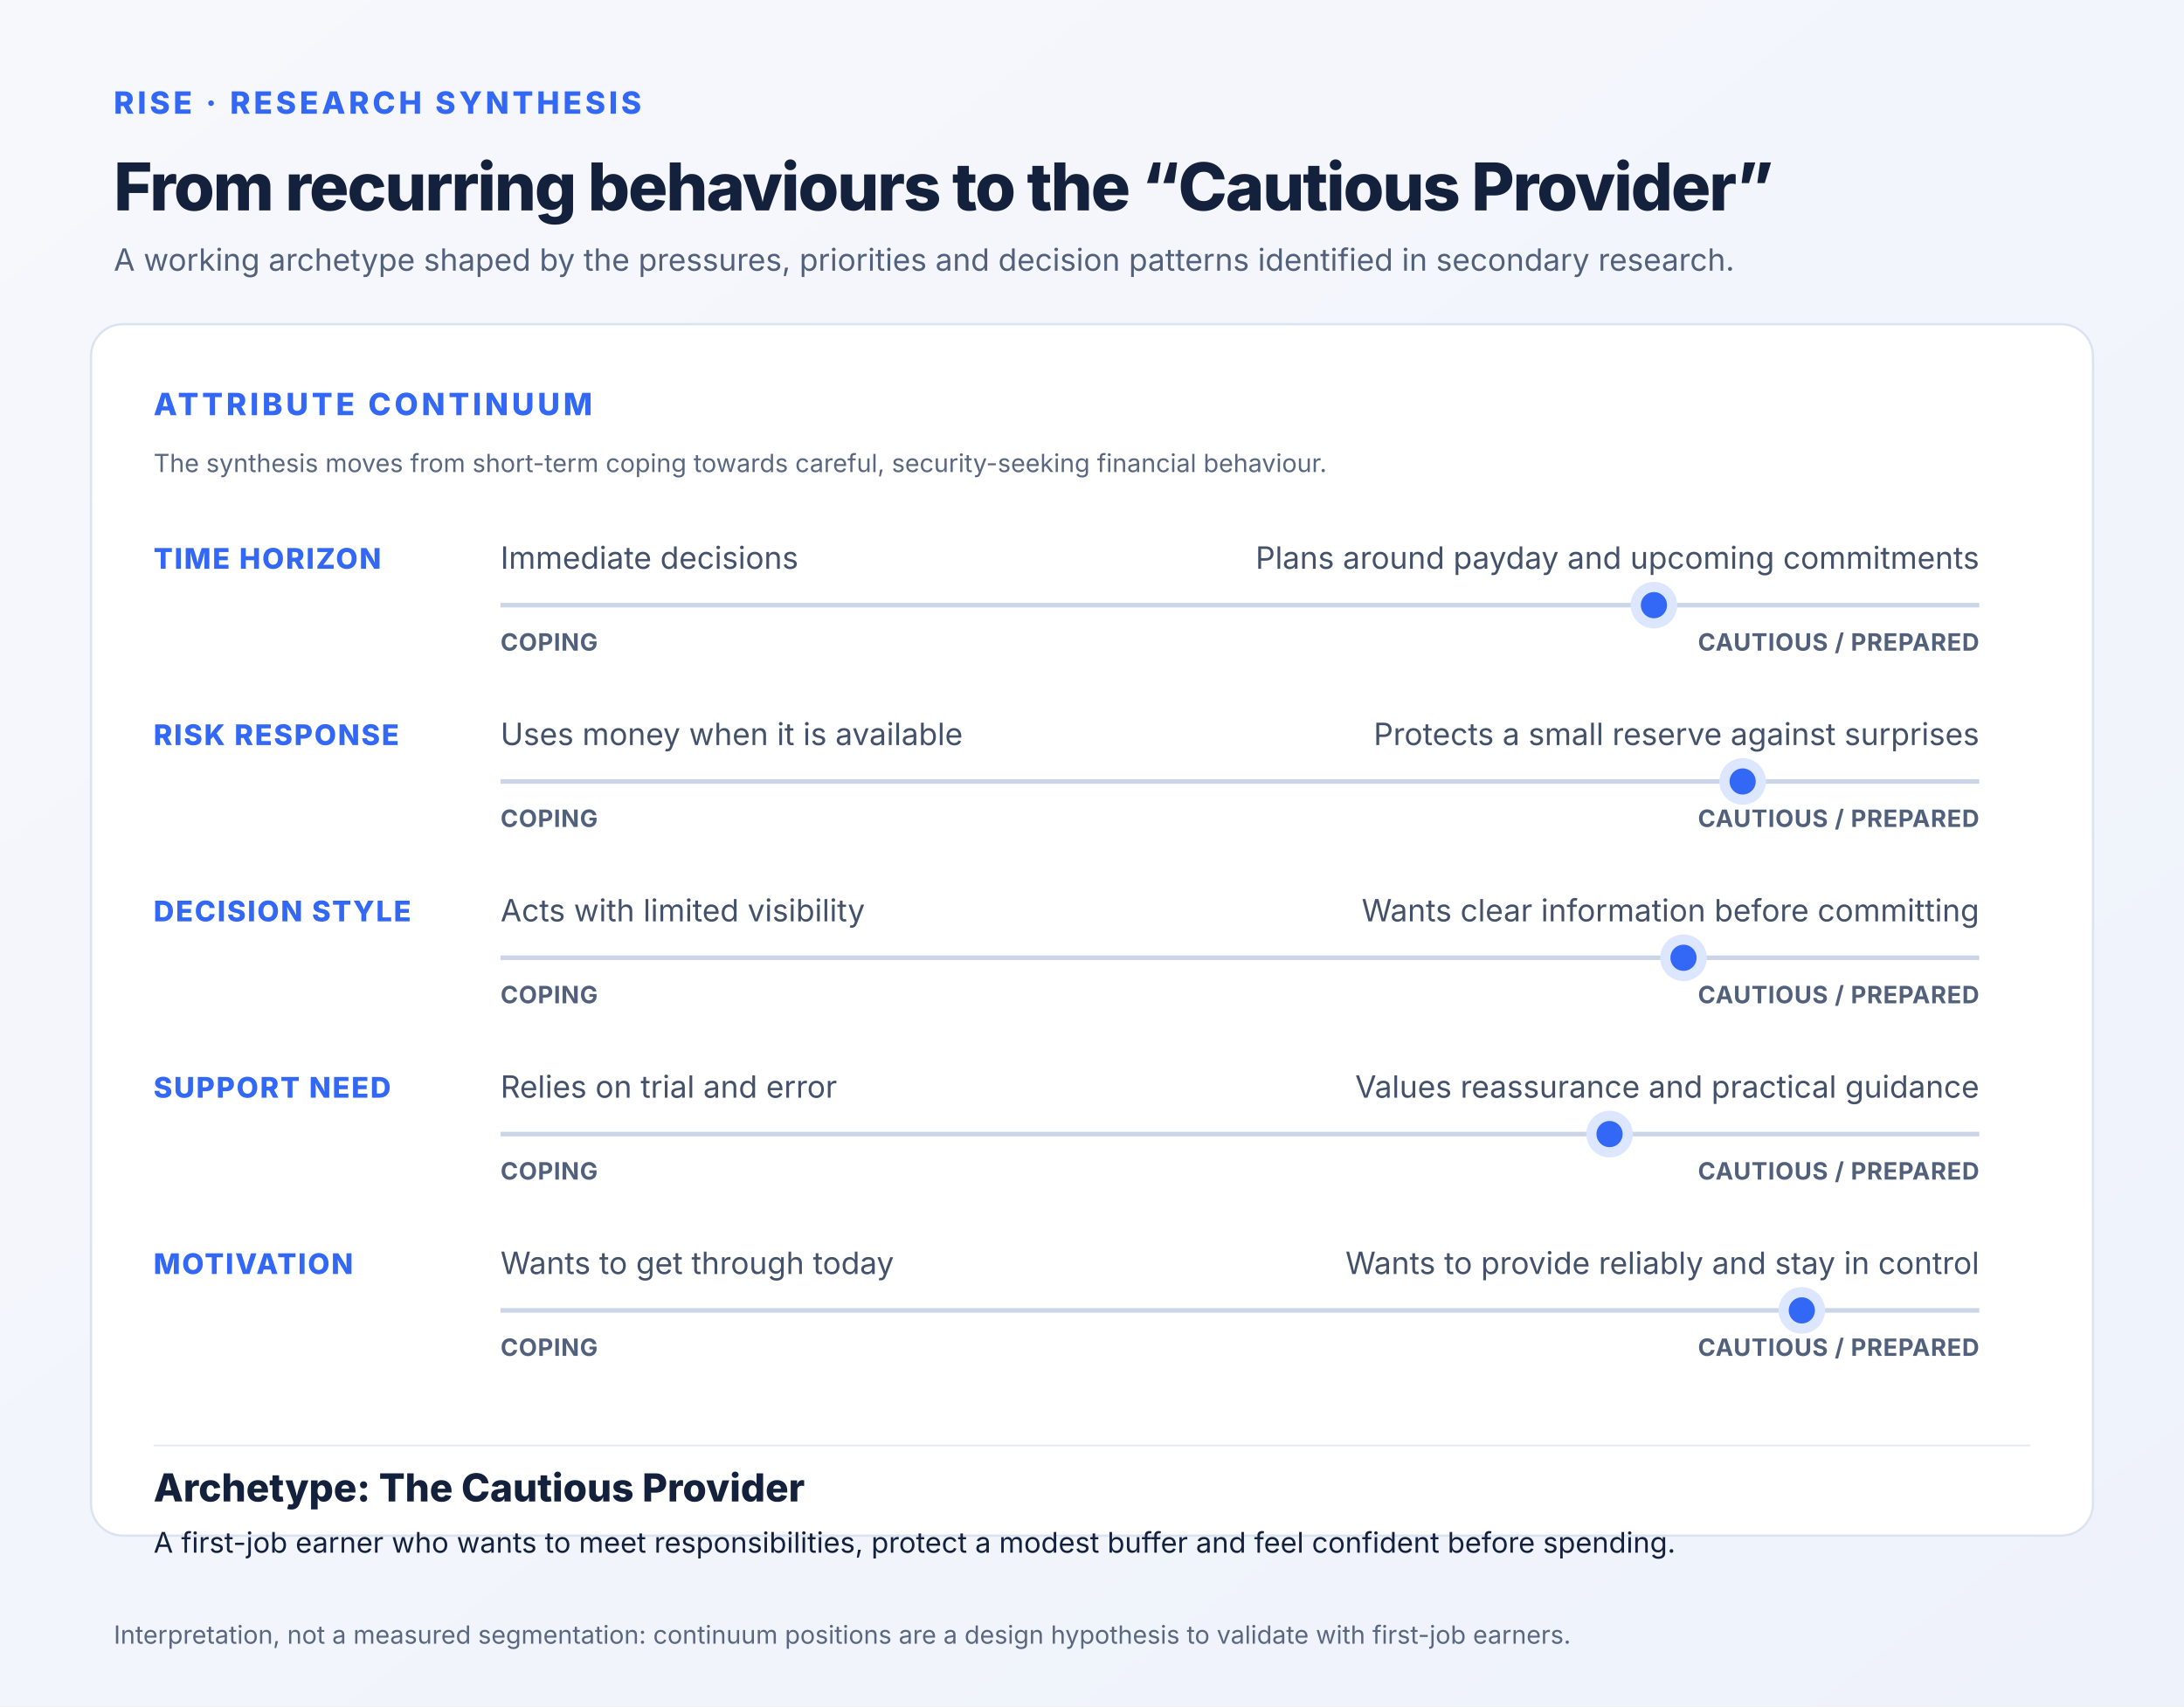
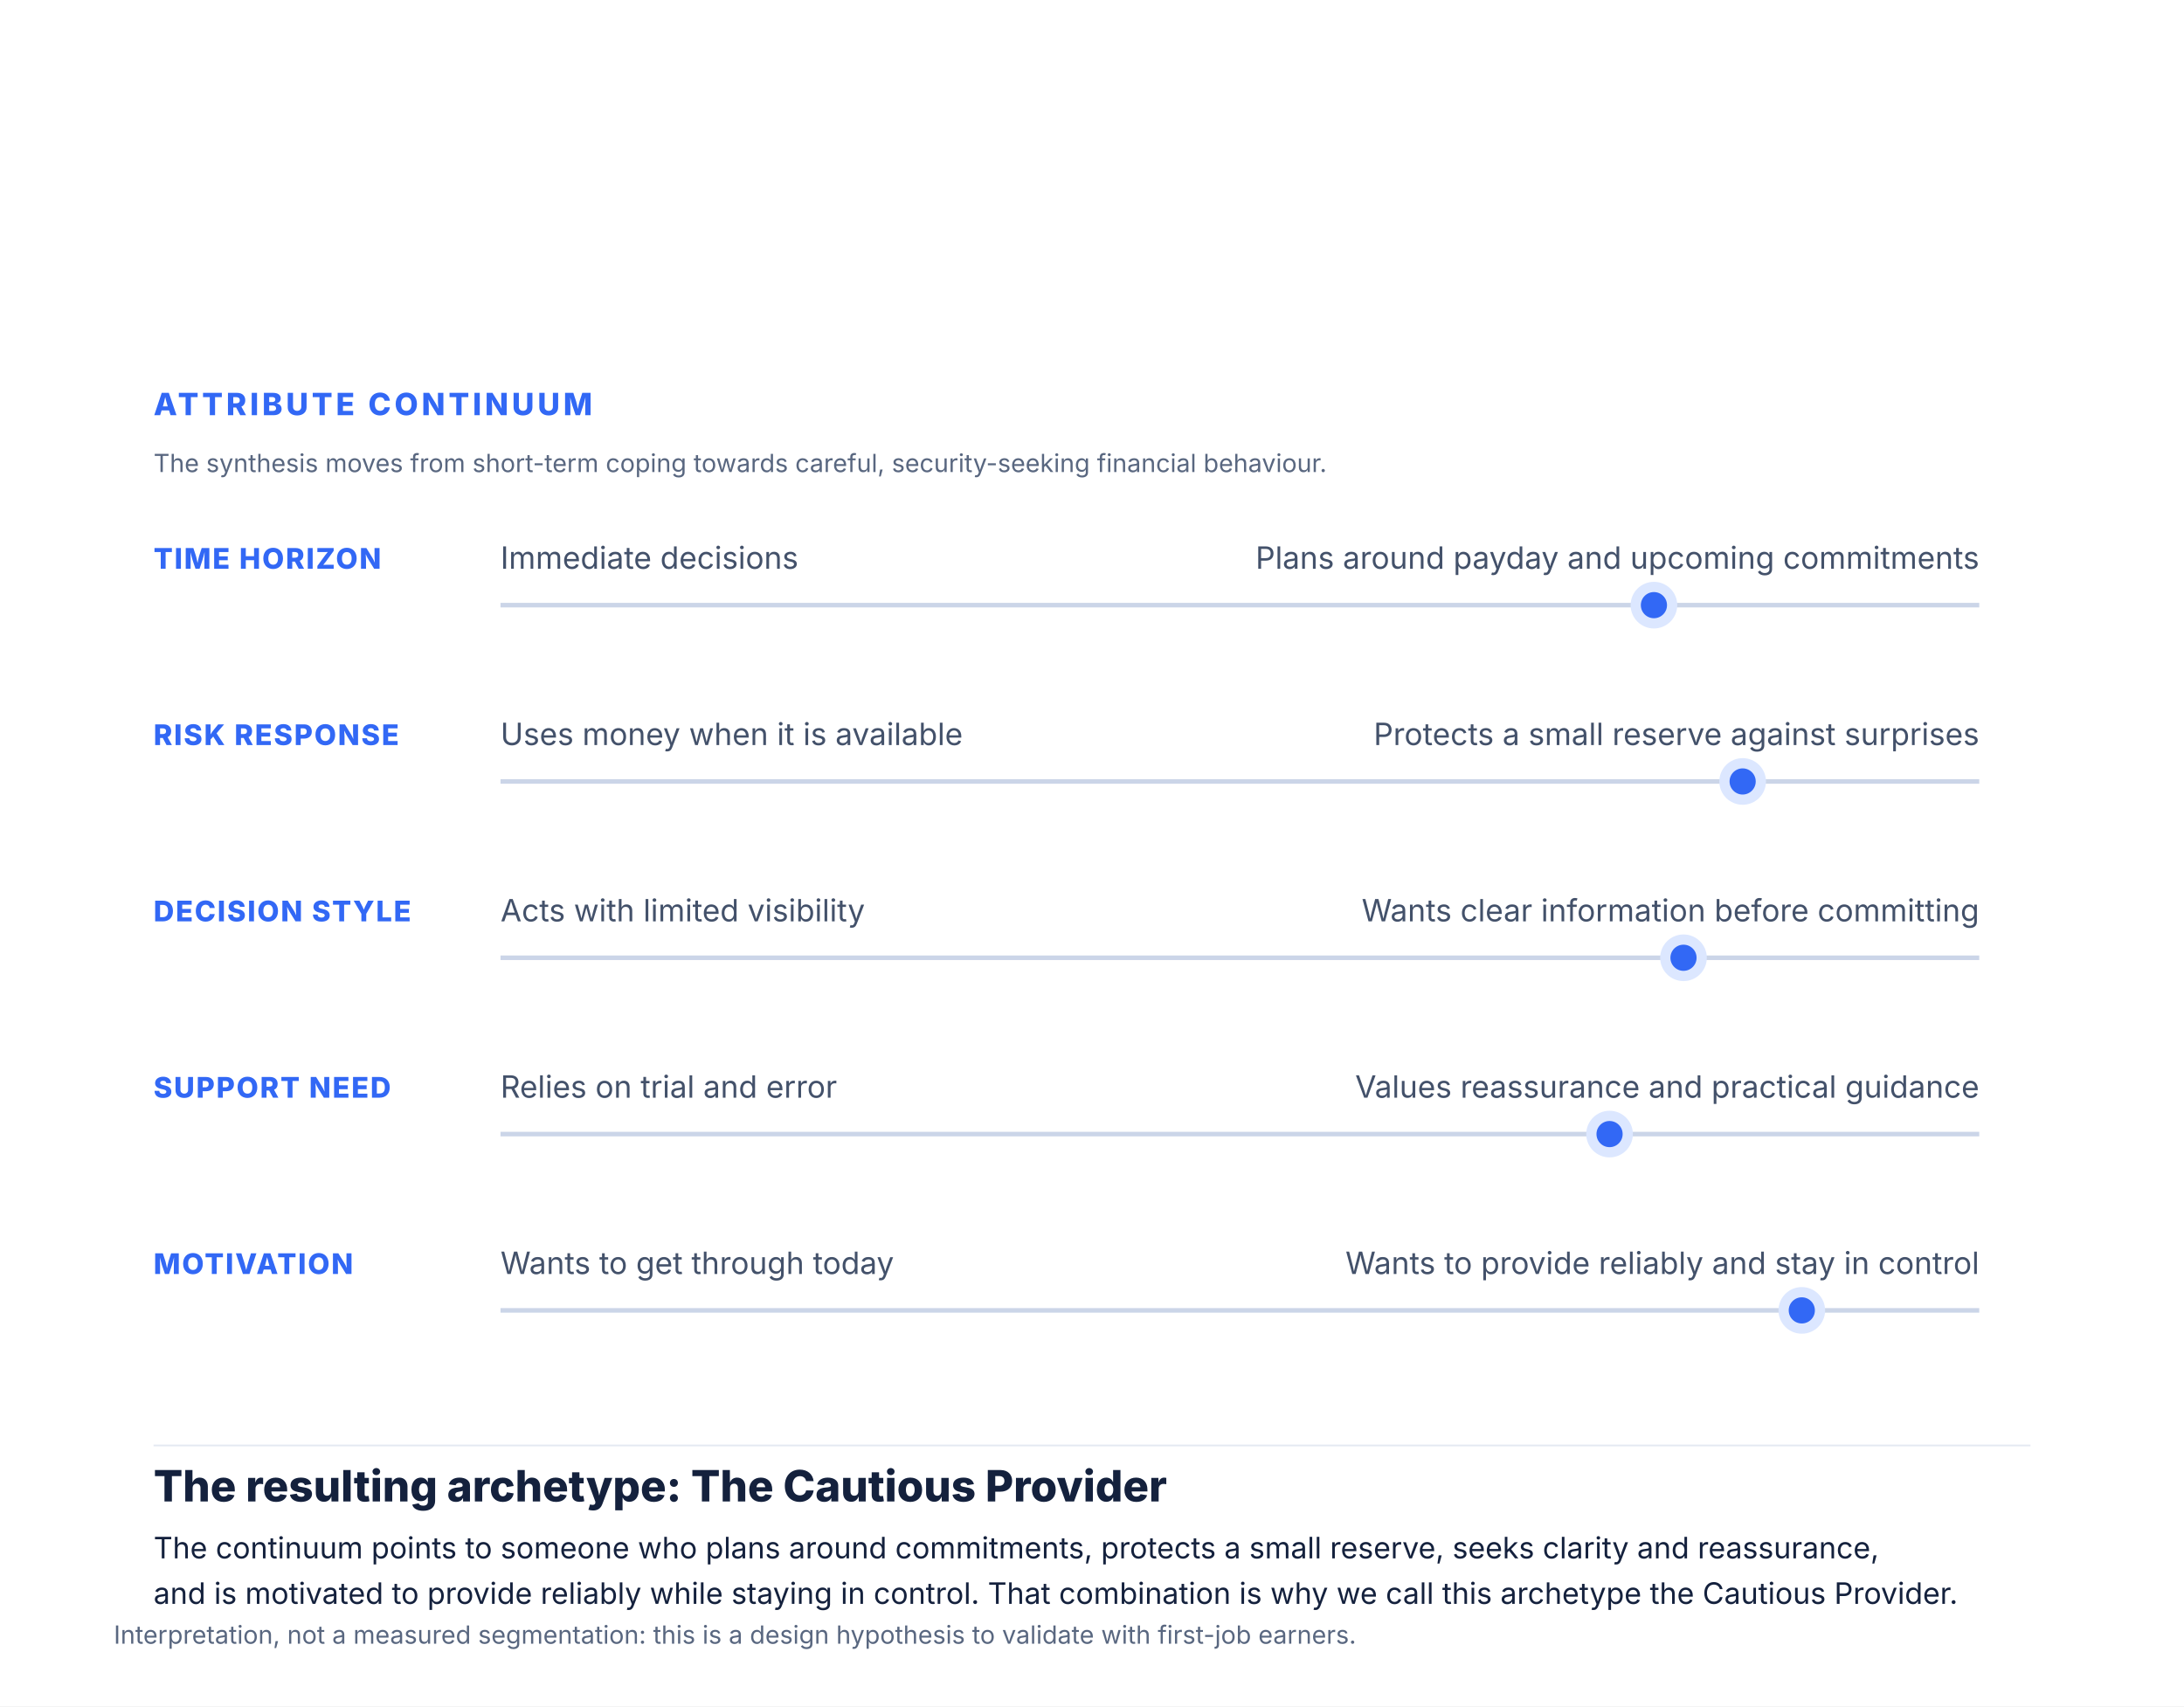
<svg xmlns="http://www.w3.org/2000/svg" width="1920" height="1500" viewBox="0 0 1920 1500">
  <defs>
    <linearGradient id="bg" x1="0" y1="0" x2="1" y2="1">
      <stop stop-color="#f7f8fc" />
      <stop offset="1" stop-color="#eef2fb" />
    </linearGradient>
    <style>
text{font-family:Inter,Arial,sans-serif;fill:#14213d}.eyebrow{font-size:27px;font-weight:800;letter-spacing:3px;fill:#3268f5}.title{font-size:58px;font-weight:800;letter-spacing:-1.5px}.sub{font-size:27px;fill:#52617b}.label{font-size:25px;font-weight:800;letter-spacing:1.4px;fill:#3268f5}.body{font-size:27px;fill:#43516a}.small{font-size:22px;fill:#596780}.line{stroke:#cbd5e8;stroke-width:4}.end{font-size:21px;font-weight:700;fill:#52617b;letter-spacing:.5px}
</style>
  </defs>
-   <rect width="1920" height="1500" fill="url(#bg)" />
+   <rect width="1920" height="1500" fill="#ffffff" />
  <text x="100" y="100" class="eyebrow">RISE · RESEARCH SYNTHESIS</text>
  <text x="100" y="185" class="title">From recurring behaviours to the “Cautious Provider”</text>
  <text x="100" y="238" class="sub">A working archetype shaped by the pressures, priorities and decision patterns identified in secondary research.</text>
-   <rect x="80" y="285" width="1760" height="1065" rx="28" fill="#fff" stroke="#dce3f0" stroke-width="2" />
+   <rect x="0" y="0" width="1920" height="1500" fill="#ffffff" />
  <text x="135" y="365" class="eyebrow">ATTRIBUTE CONTINUUM</text>
  <text x="135" y="415" class="small">The synthesis moves from short-term coping towards careful, security-seeking financial behaviour.</text>
  <text x="135" y="500" class="label">TIME HORIZON</text>
  <text x="440" y="500" class="body">Immediate decisions</text>
  <text x="1740" y="500" text-anchor="end" class="body">Plans around payday and upcoming commitments</text>
  <line x1="440" y1="532" x2="1740" y2="532" class="line" />
  <circle cx="1454.0" cy="532" r="16" fill="#3268f5" stroke="#dce7ff" stroke-width="9" />
-   <text x="440" y="572" class="end">COPING</text>
-   <text x="1740" y="572" text-anchor="end" class="end">CAUTIOUS / PREPARED</text>
  <text x="135" y="655" class="label">RISK RESPONSE</text>
  <text x="440" y="655" class="body">Uses money when it is available</text>
  <text x="1740" y="655" text-anchor="end" class="body">Protects a small reserve against surprises</text>
  <line x1="440" y1="687" x2="1740" y2="687" class="line" />
  <circle cx="1532.0" cy="687" r="16" fill="#3268f5" stroke="#dce7ff" stroke-width="9" />
-   <text x="440" y="727" class="end">COPING</text>
-   <text x="1740" y="727" text-anchor="end" class="end">CAUTIOUS / PREPARED</text>
  <text x="135" y="810" class="label">DECISION STYLE</text>
  <text x="440" y="810" class="body">Acts with limited visibility</text>
  <text x="1740" y="810" text-anchor="end" class="body">Wants clear information before committing</text>
  <line x1="440" y1="842" x2="1740" y2="842" class="line" />
  <circle cx="1480.0" cy="842" r="16" fill="#3268f5" stroke="#dce7ff" stroke-width="9" />
-   <text x="440" y="882" class="end">COPING</text>
-   <text x="1740" y="882" text-anchor="end" class="end">CAUTIOUS / PREPARED</text>
  <text x="135" y="965" class="label">SUPPORT NEED</text>
  <text x="440" y="965" class="body">Relies on trial and error</text>
  <text x="1740" y="965" text-anchor="end" class="body">Values reassurance and practical guidance</text>
  <line x1="440" y1="997" x2="1740" y2="997" class="line" />
  <circle cx="1415.0" cy="997" r="16" fill="#3268f5" stroke="#dce7ff" stroke-width="9" />
-   <text x="440" y="1037" class="end">COPING</text>
-   <text x="1740" y="1037" text-anchor="end" class="end">CAUTIOUS / PREPARED</text>
  <text x="135" y="1120" class="label">MOTIVATION</text>
  <text x="440" y="1120" class="body">Wants to get through today</text>
  <text x="1740" y="1120" text-anchor="end" class="body">Wants to provide reliably and stay in control</text>
  <line x1="440" y1="1152" x2="1740" y2="1152" class="line" />
  <circle cx="1584.0" cy="1152" r="16" fill="#3268f5" stroke="#dce7ff" stroke-width="9" />
-   <text x="440" y="1192" class="end">COPING</text>
-   <text x="1740" y="1192" text-anchor="end" class="end">CAUTIOUS / PREPARED</text>
  <rect x="135" y="1270" width="1650" height="1.5" fill="#e4e9f2" />
-   <text x="135" y="1320" font-size="34" font-weight="800" fill="#14213d">Archetype: The Cautious Provider</text>
-   <text x="135" y="1365" font-size="25" fill="#43516a">A first-job earner who wants to meet responsibilities, protect a modest buffer and feel confident before spending.</text>
-   <text x="100" y="1445" class="small">Interpretation, not a measured segmentation: continuum positions are a design hypothesis to validate with first-job earners.</text>
+   <text x="135" y="1320" font-size="38" font-weight="800" fill="#14213d">The resulting archetype: The Cautious Provider</text>
+   <text x="135" y="1370" font-size="26" fill="#43516a">The continuum points to someone who plans around commitments, protects a small reserve, seeks clarity and reassurance,</text>
+   <text x="135" y="1410" font-size="26" fill="#43516a">and is motivated to provide reliably while staying in control. That combination is why we call this archetype the Cautious Provider.</text>
+   <text x="100" y="1445" class="small">Interpretation, not a measured segmentation: this is a design hypothesis to validate with first-job earners.</text>
</svg>
